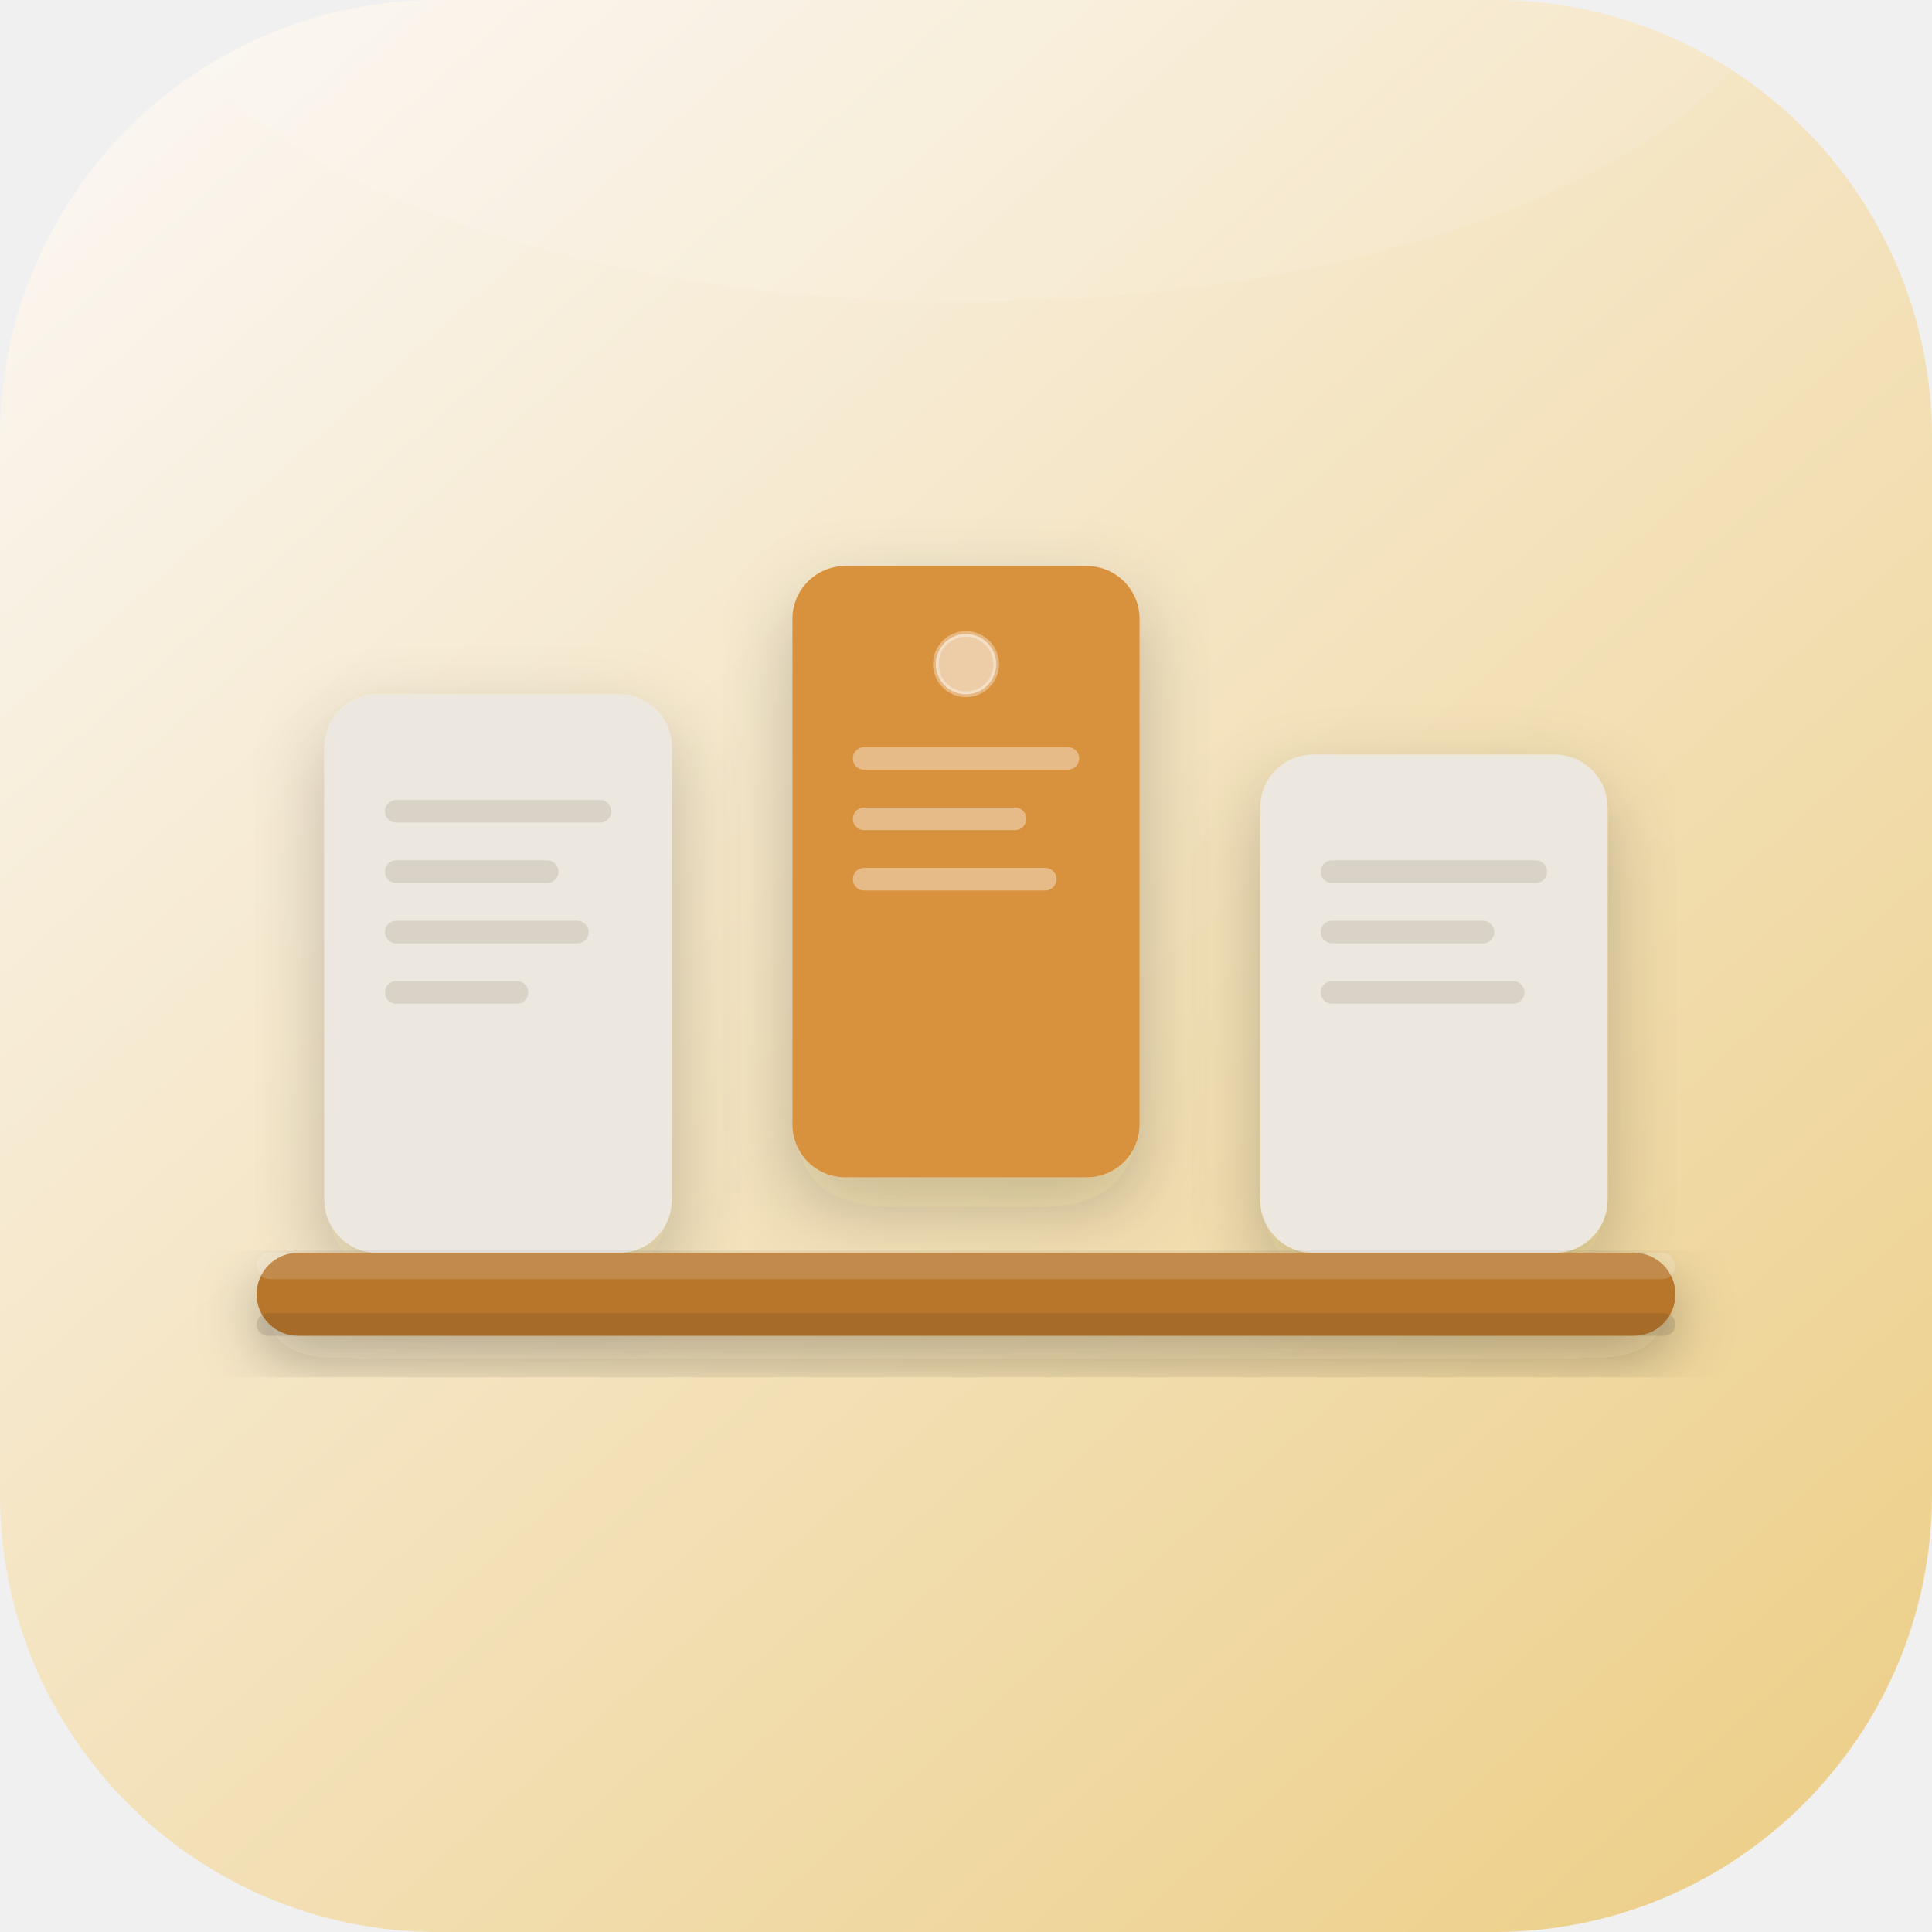
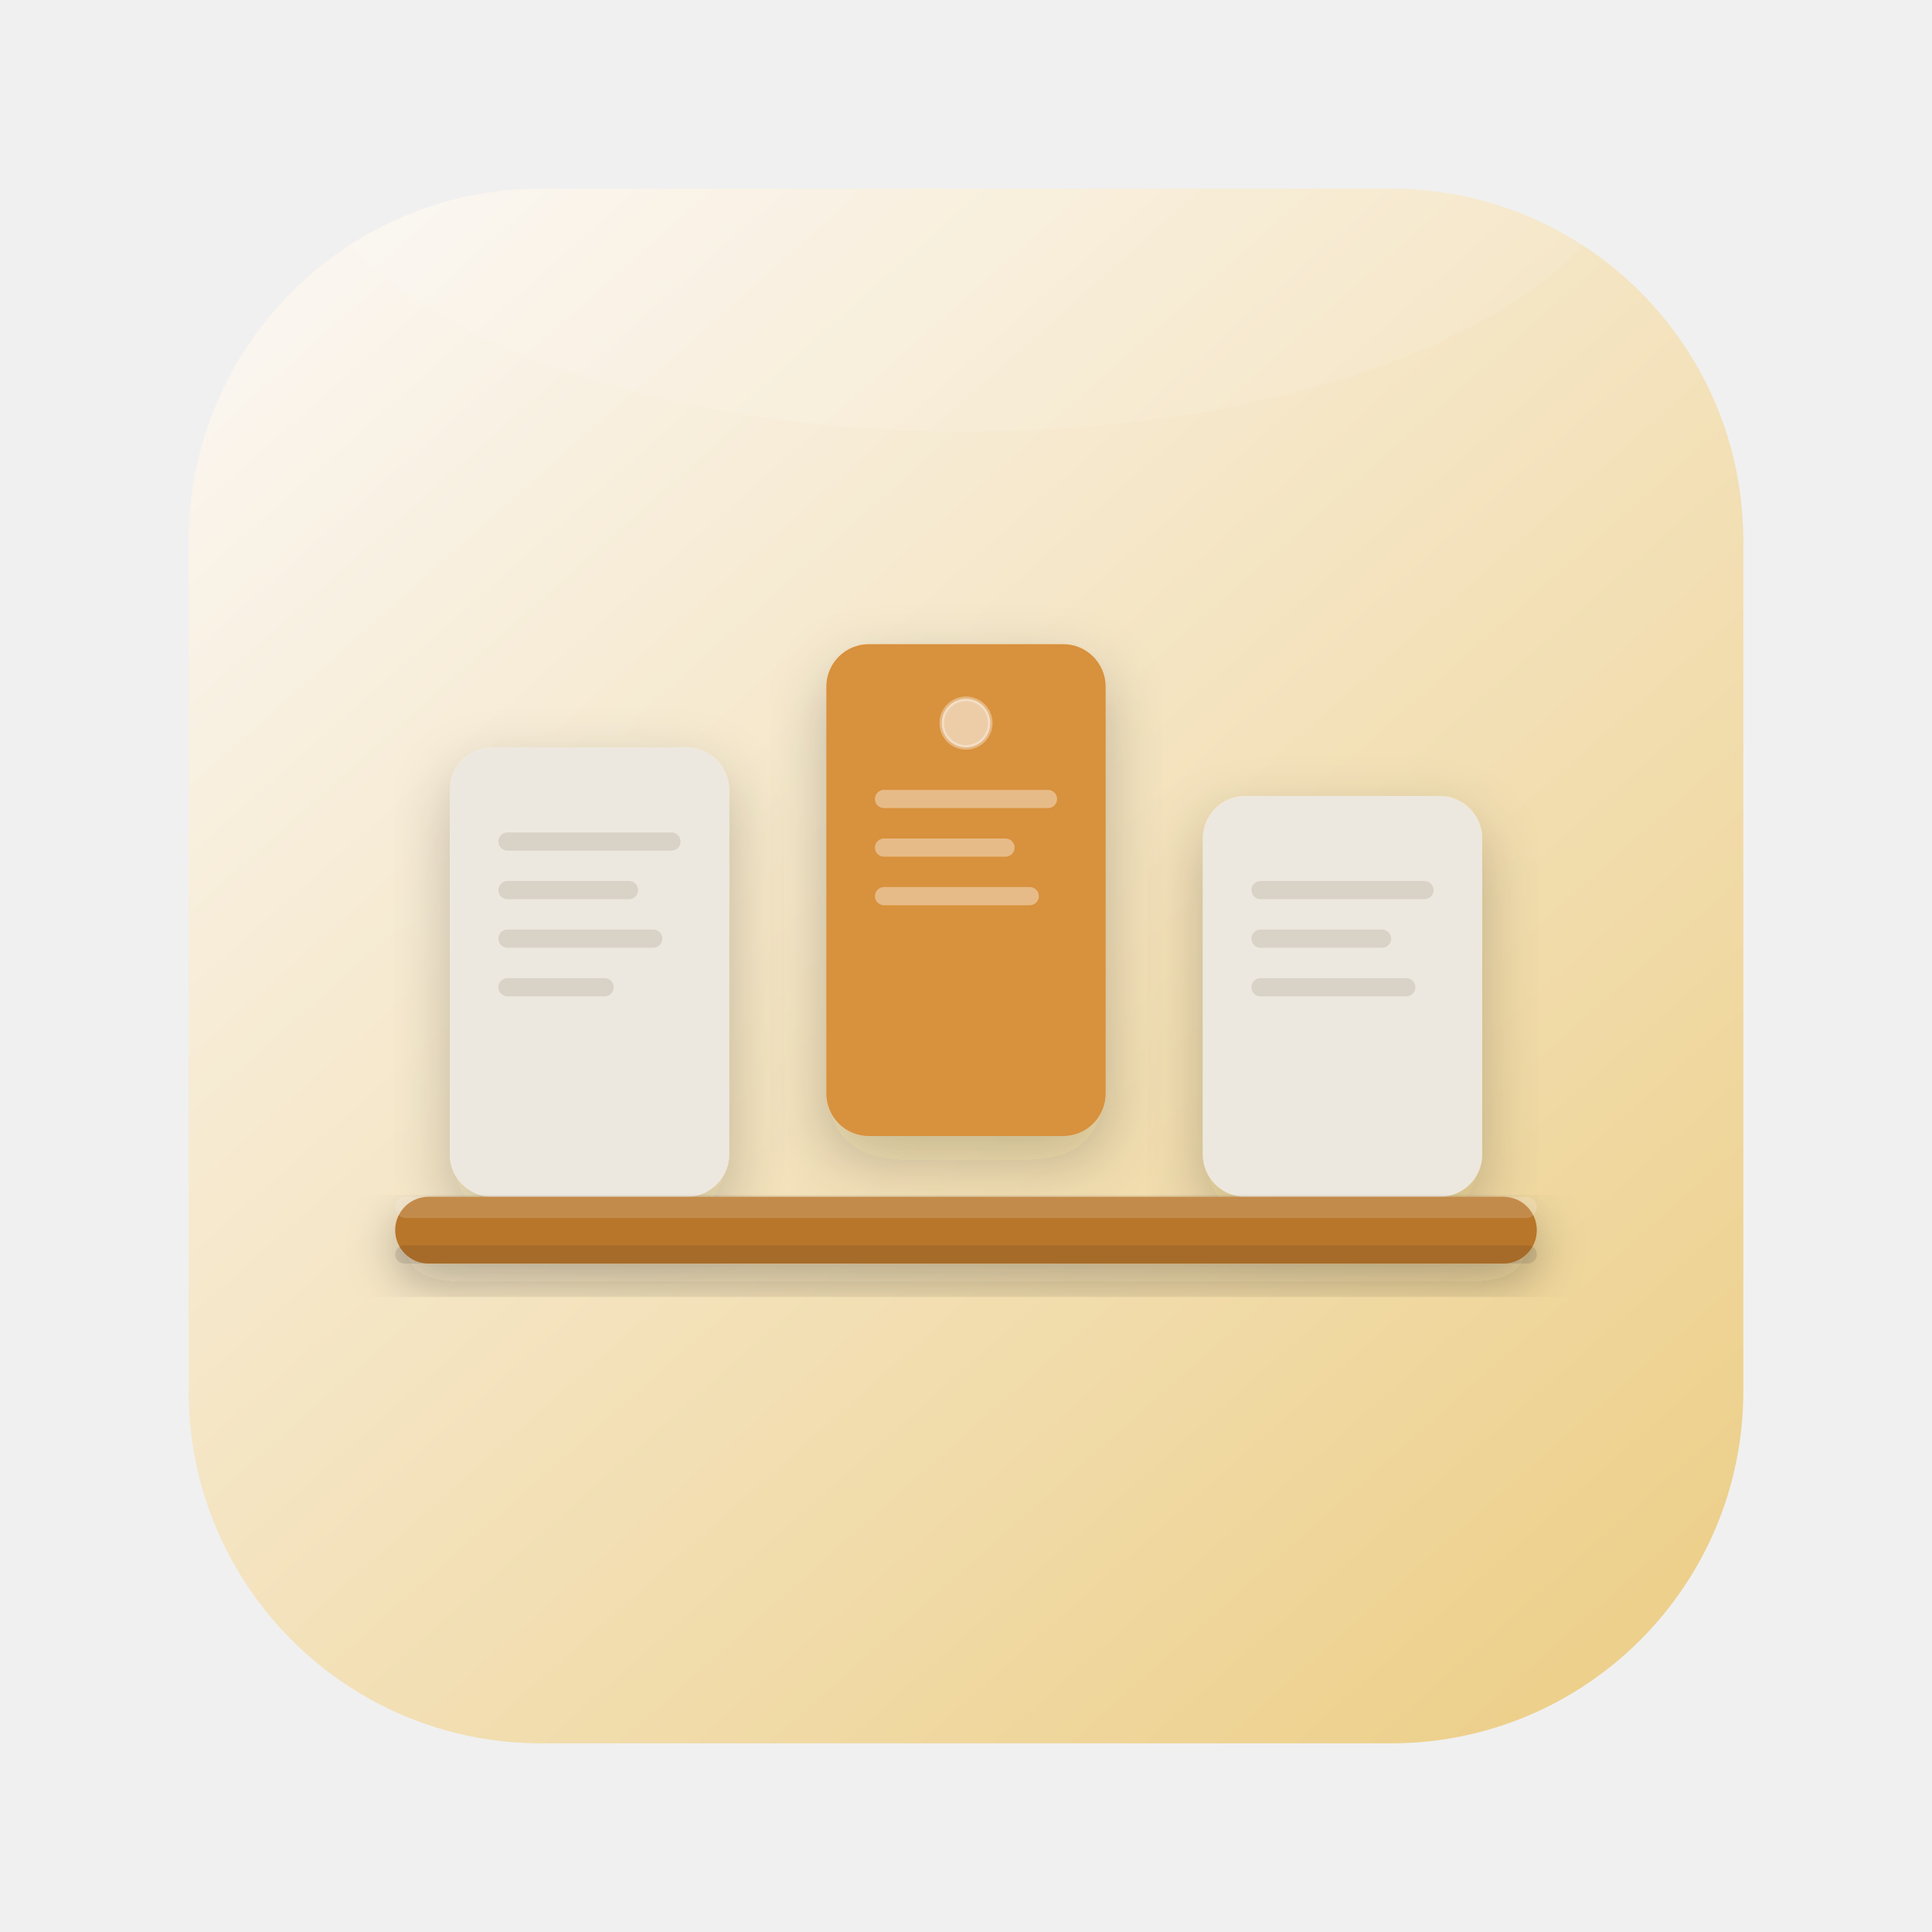
<svg xmlns="http://www.w3.org/2000/svg" viewBox="0 0 512 512">
  <defs>
    <linearGradient id="bg" x1="10%" y1="5%" x2="90%" y2="95%">
      <stop offset="0%" stop-color="#FAF5EE" />
      <stop offset="100%" stop-color="#EDD08C" />
    </linearGradient>
    <filter id="cs" x="-20%" y="-30%" width="140%" height="180%">
      <feDropShadow dx="0" dy="8" stdDeviation="10" flood-color="#201C16" flood-opacity="0.22" />
    </filter>
    <filter id="css" x="-10%" y="-30%" width="120%" height="180%">
      <feDropShadow dx="0" dy="6" stdDeviation="8" flood-color="#201C16" flood-opacity="0.3" />
    </filter>
    <clipPath id="sq">
      <rect width="512" height="512" rx="116" ry="116" />
    </clipPath>
  </defs>
-   <g clip-path="url(#sq)">
-     <rect width="512" height="512" fill="url(#bg)" />
-     <ellipse cx="256" cy="-20" rx="220" ry="100" fill="white" opacity="0.09" />
-     <rect x="86" y="184" width="92" height="148" rx="14" fill="#EDE8DF" filter="url(#cs)" />
-     <rect x="102" y="212" width="60" height="6" rx="3" fill="#D9D2C7" />
-     <rect x="102" y="228" width="46" height="6" rx="3" fill="#D9D2C7" />
-     <rect x="102" y="244" width="54" height="6" rx="3" fill="#D9D2C7" />
-     <rect x="102" y="260" width="38" height="6" rx="3" fill="#D9D2C7" />
-     <rect x="210" y="150" width="92" height="162" rx="14" fill="#D8913C" filter="url(#cs)" />
-     <circle cx="256" cy="176" r="8" fill="white" opacity="0.55" />
-     <circle cx="256" cy="176" r="8" fill="none" stroke="white" stroke-width="1.5" opacity="0.35" />
-     <rect x="226" y="198" width="60" height="6" rx="3" fill="white" opacity="0.38" />
-     <rect x="226" y="214" width="46" height="6" rx="3" fill="white" opacity="0.38" />
-     <rect x="226" y="230" width="54" height="6" rx="3" fill="white" opacity="0.38" />
-     <rect x="334" y="200" width="92" height="132" rx="14" fill="#EDE8DF" filter="url(#cs)" />
-     <rect x="350" y="228" width="60" height="6" rx="3" fill="#D9D2C7" />
-     <rect x="350" y="244" width="46" height="6" rx="3" fill="#D9D2C7" />
-     <rect x="350" y="260" width="54" height="6" rx="3" fill="#D9D2C7" />
-     <rect x="68" y="332" width="376" height="22" rx="11" fill="#B8762C" filter="url(#css)" />
-     <rect x="68" y="332" width="376" height="7" rx="3.5" fill="white" opacity="0.16" />
-     <rect x="68" y="348" width="376" height="6" rx="3" fill="#201C16" opacity="0.12" />
+   <g transform="translate(50 50) scale(0.8046875)">
+     <g clip-path="url(#sq)">
+       <rect width="512" height="512" fill="url(#bg)" />
+       <ellipse cx="256" cy="-20" rx="220" ry="100" fill="white" opacity="0.09" />
+       <rect x="86" y="184" width="92" height="148" rx="14" fill="#EDE8DF" filter="url(#cs)" />
+       <rect x="102" y="212" width="60" height="6" rx="3" fill="#D9D2C7" />
+       <rect x="102" y="228" width="46" height="6" rx="3" fill="#D9D2C7" />
+       <rect x="102" y="244" width="54" height="6" rx="3" fill="#D9D2C7" />
+       <rect x="102" y="260" width="38" height="6" rx="3" fill="#D9D2C7" />
+       <rect x="210" y="150" width="92" height="162" rx="14" fill="#D8913C" filter="url(#cs)" />
+       <circle cx="256" cy="176" r="8" fill="white" opacity="0.55" />
+       <circle cx="256" cy="176" r="8" fill="none" stroke="white" stroke-width="1.5" opacity="0.35" />
+       <rect x="226" y="198" width="60" height="6" rx="3" fill="white" opacity="0.38" />
+       <rect x="226" y="214" width="46" height="6" rx="3" fill="white" opacity="0.38" />
+       <rect x="226" y="230" width="54" height="6" rx="3" fill="white" opacity="0.38" />
+       <rect x="334" y="200" width="92" height="132" rx="14" fill="#EDE8DF" filter="url(#cs)" />
+       <rect x="350" y="228" width="60" height="6" rx="3" fill="#D9D2C7" />
+       <rect x="350" y="244" width="46" height="6" rx="3" fill="#D9D2C7" />
+       <rect x="350" y="260" width="54" height="6" rx="3" fill="#D9D2C7" />
+       <rect x="68" y="332" width="376" height="22" rx="11" fill="#B8762C" filter="url(#css)" />
+       <rect x="68" y="332" width="376" height="7" rx="3.5" fill="white" opacity="0.16" />
+       <rect x="68" y="348" width="376" height="6" rx="3" fill="#201C16" opacity="0.12" />
+     </g>
  </g>
</svg>
